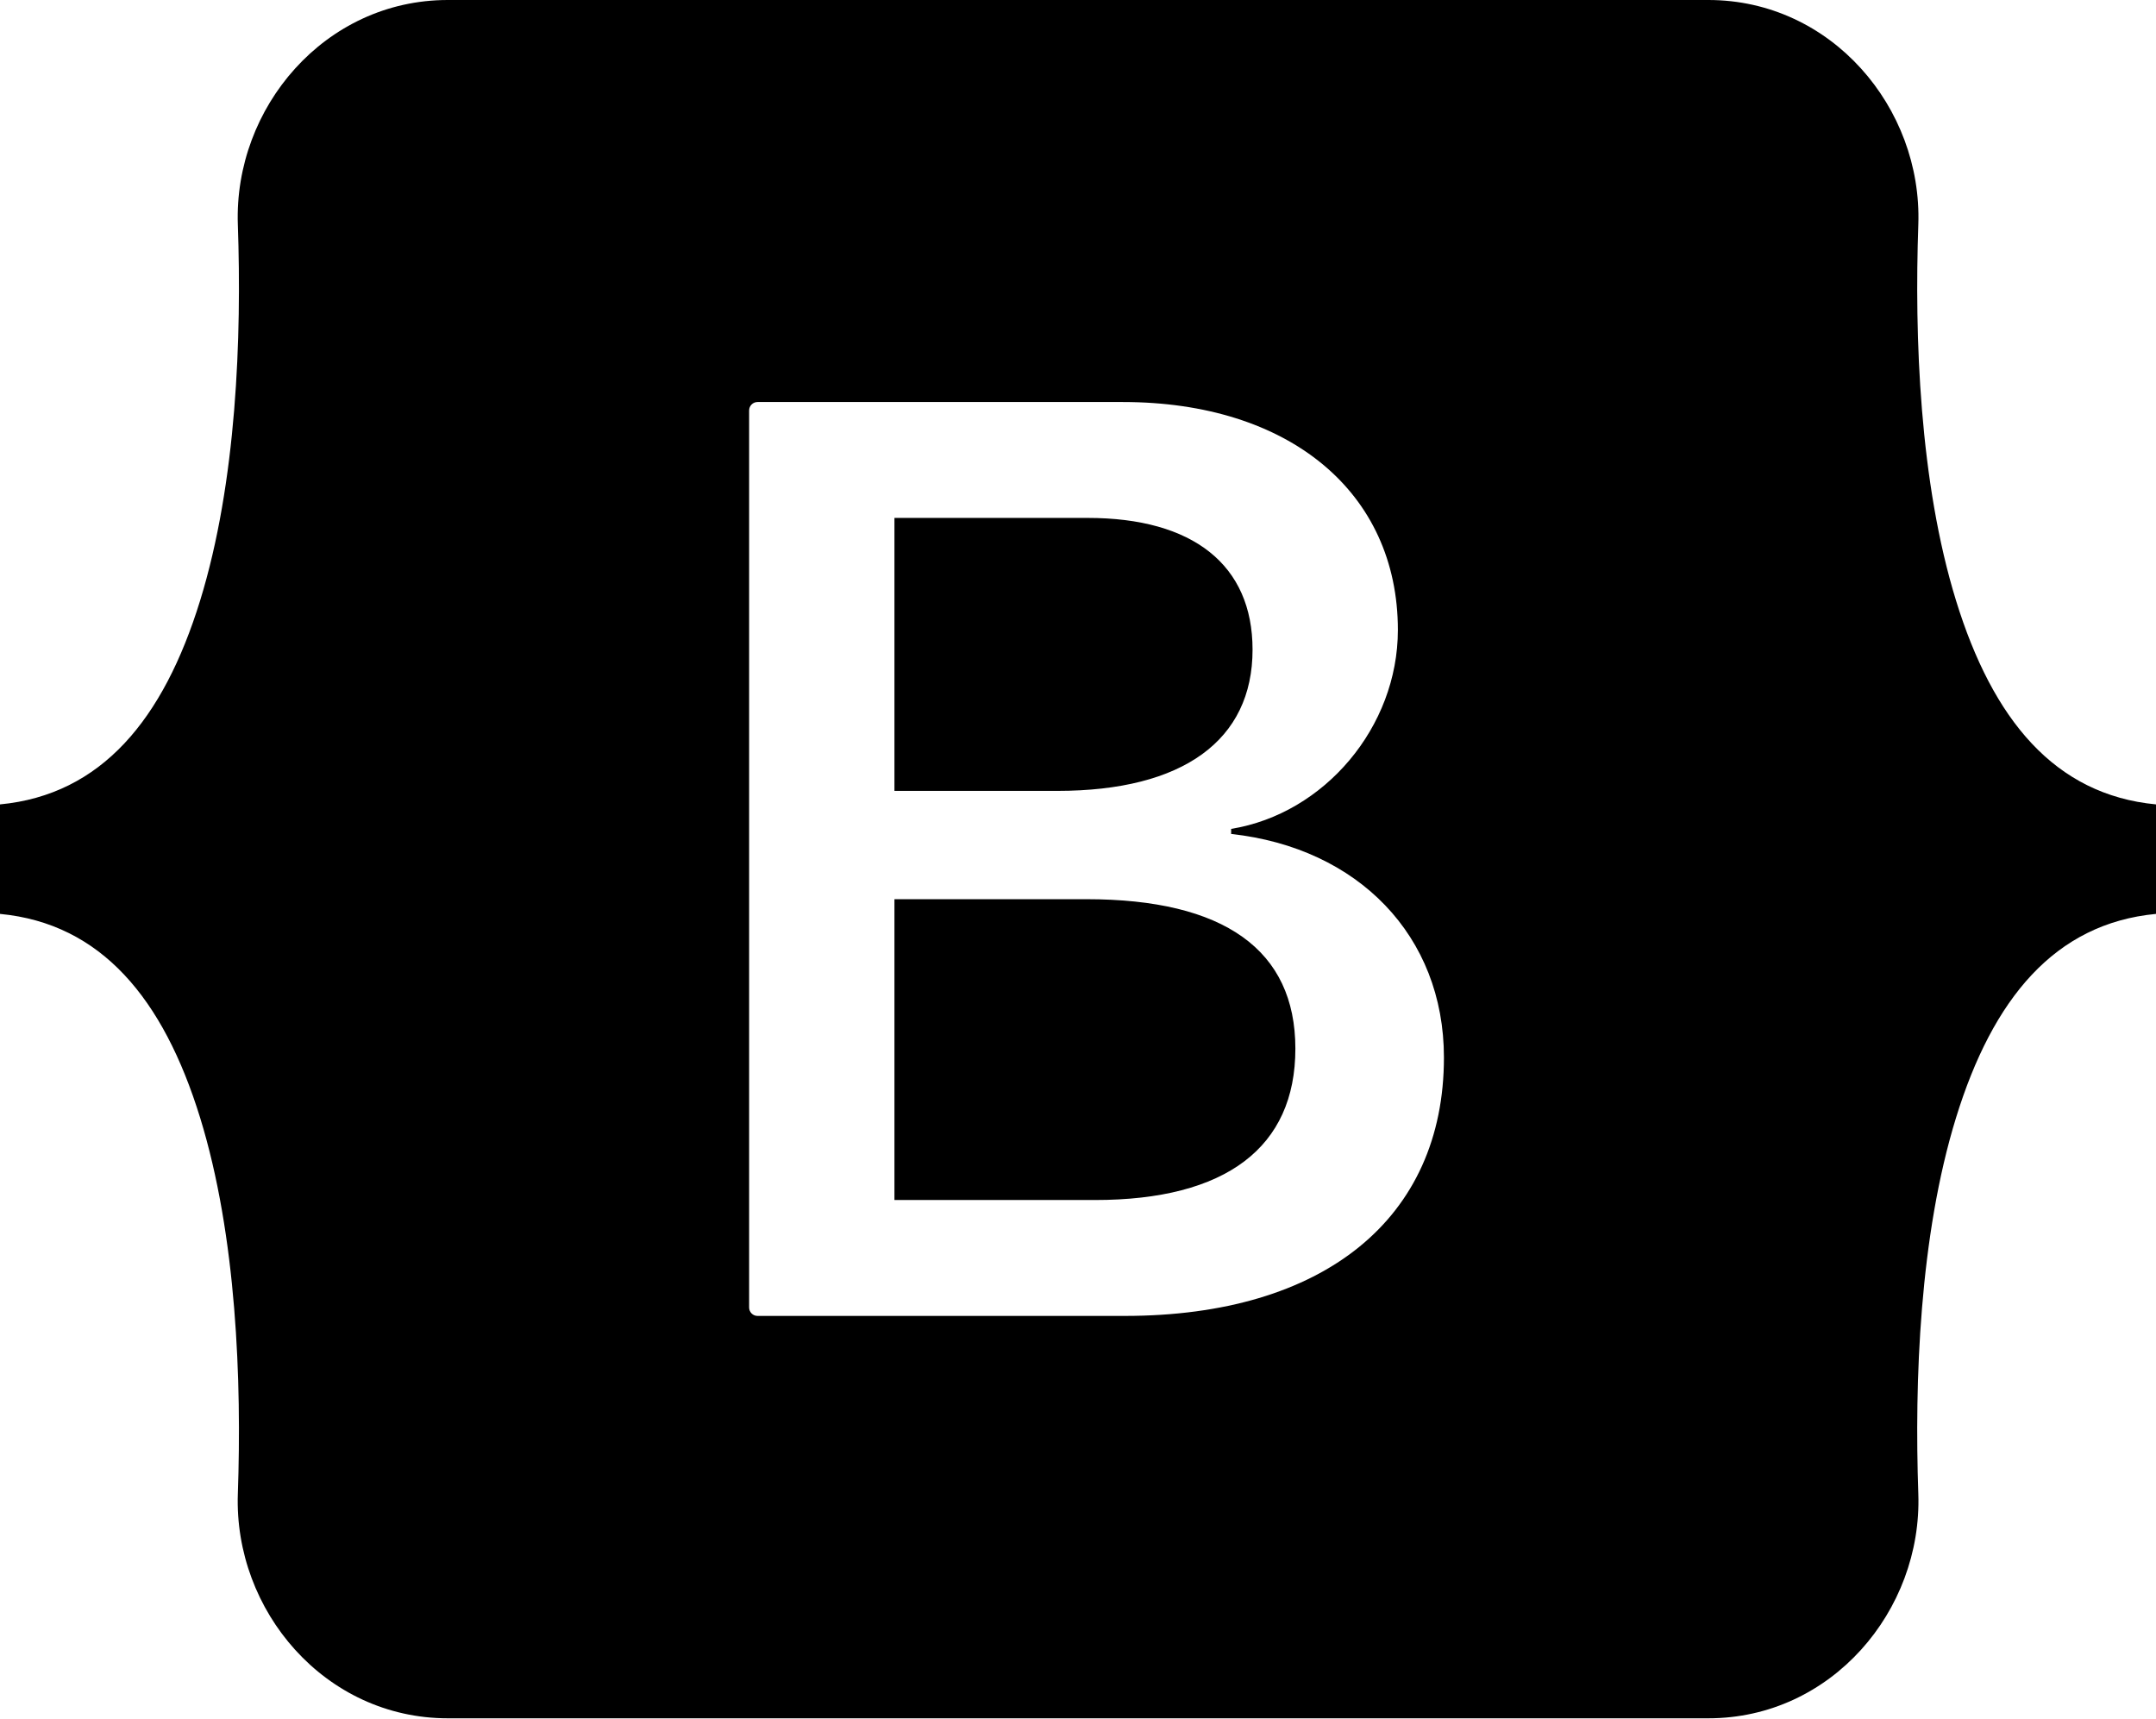
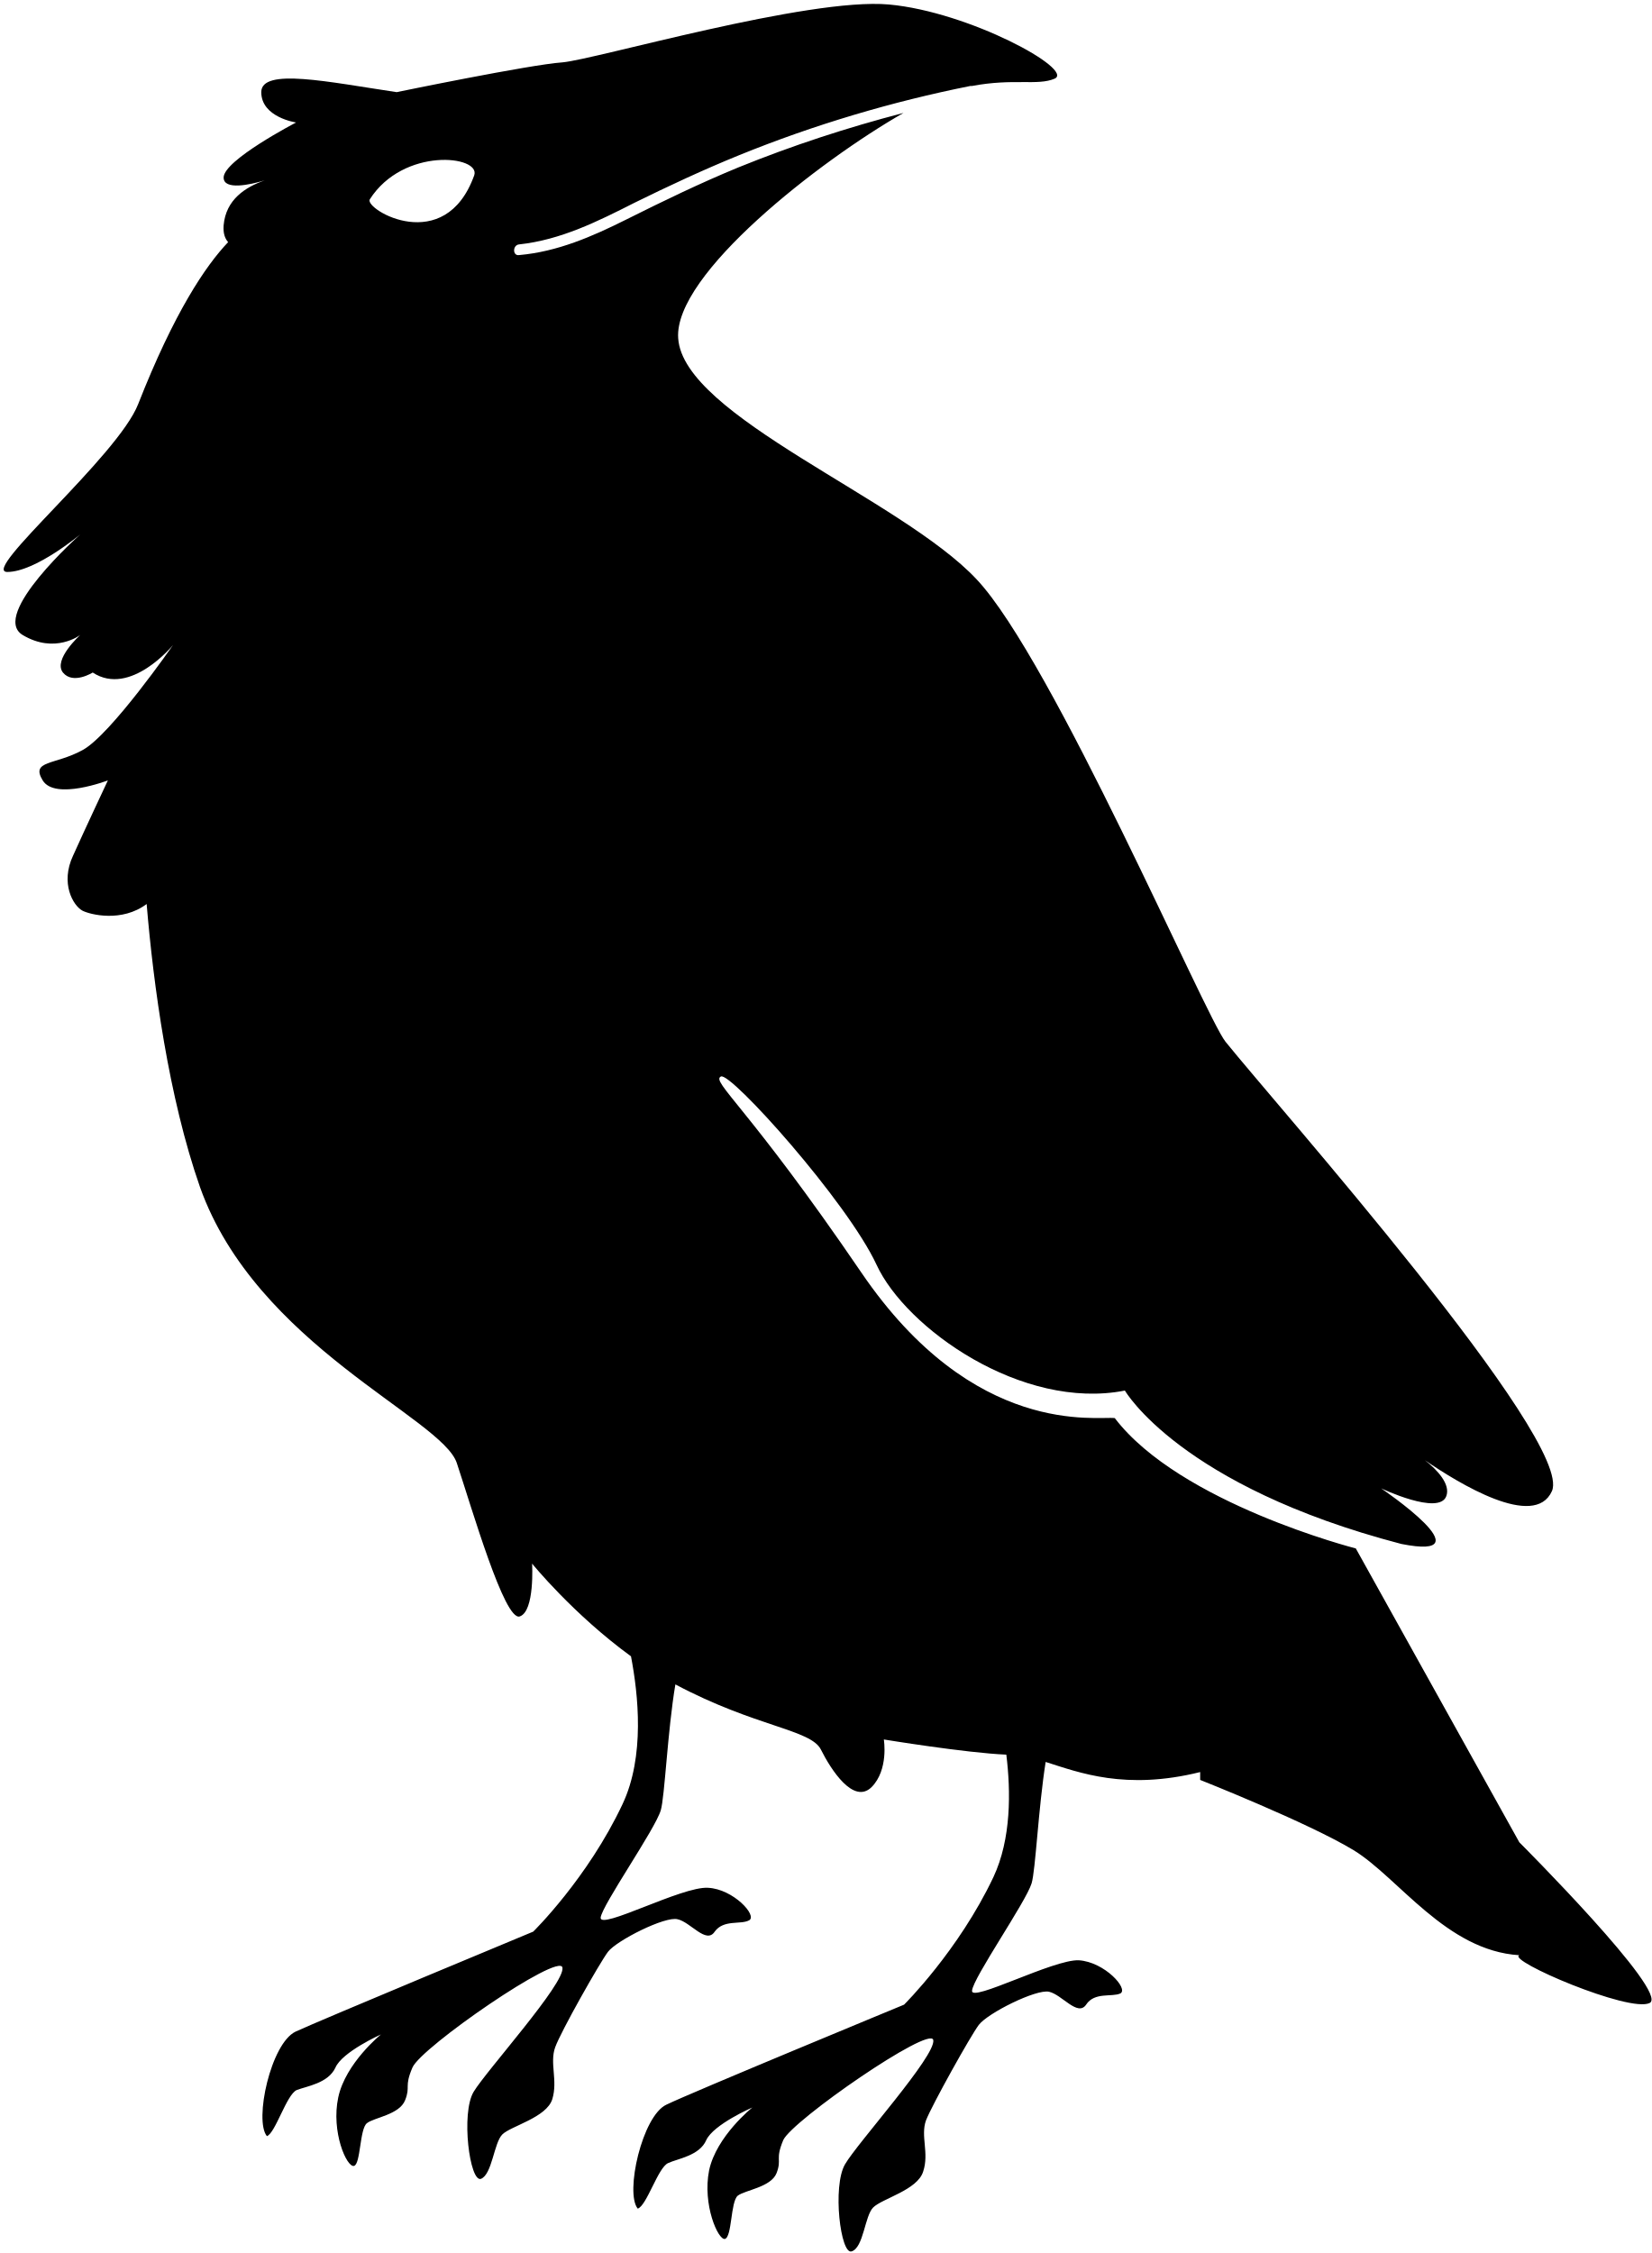
- <svg xmlns="http://www.w3.org/2000/svg" width="512" height="408">
-   <path d="M106.342 0c-29.214 0-50.827 25.58-49.86 53.32.927 26.647-.278 61.165-8.966 89.31C38.802 170.862 24.07 188.707 0 191v26c24.069 2.293 38.802 20.138 47.516 48.37 8.688 28.145 9.893 62.663 8.965 89.311C55.515 382.42 77.128 408 106.342 408h299.353c29.214 0 50.827-25.58 49.861-53.319-.928-26.648.277-61.166 8.964-89.311 8.715-28.232 23.411-46.077 47.48-48.37v-26c-24.069-2.293-38.765-20.138-47.48-48.37-8.687-28.145-9.892-62.663-8.964-89.31C456.522 25.58 434.909 0 405.695 0H106.342zm236.559 251.102c0 38.197-28.501 61.355-75.798 61.355h-87.202a2 2 0 01-2-2v-213a2 2 0 012-2h86.74c39.439 0 65.322 21.354 65.322 54.138 0 23.008-17.409 43.61-39.594 47.219v1.203c30.196 3.309 50.532 24.212 50.532 53.085zm-84.58-128.125h-45.91v64.814h38.669c29.888 0 46.373-12.03 46.373-33.535 0-20.151-14.174-31.279-39.132-31.279zm-45.91 90.53v71.431h47.605c31.12 0 47.605-12.482 47.605-35.941 0-23.46-16.947-35.49-49.608-35.49h-45.602z" />
+ <svg xmlns="http://www.w3.org/2000/svg" version="1.2" viewBox="0 0 294 401" width="294" height="401">
+   <style>
+ 		.s0 { fill: #000000 } 
+ 	</style>
+   <g id="OBJECTS">
+     <g id="&lt;Group&gt;">
+ 		</g>
+     <g id="&lt;Group&gt;">
+       <path id="&lt;Compound Path&gt;" fill-rule="evenodd" class="s0" d="m293.6 356.5c-3.6 1.8-25.5-7.6-23.2-8.5-13-0.8-21.5-13.8-29.5-18.7-8.1-4.9-27.3-12.5-27.3-12.5v-1.4c-13.3 3.3-21.5 0.1-27.5-1.8-1.3 8.2-1.8 19.3-2.5 21.6-1 3.3-10.4 16.8-10.6 19.1-0.3 2.2 14.5-5.6 19-5.4 4.6 0.3 8.9 5.1 7.4 5.9-1.5 0.7-4.6-0.3-6.1 2-1.5 2.2-4.3-1.8-6.6-2.3-2.3-0.5-10.9 3.8-12.5 5.9-1.5 2-8.3 14.2-9.4 17-1 2.8 0.6 5.8-0.5 9.1-1 3.3-7.3 4.8-8.9 6.4-1.5 1.5-1.7 7.1-3.8 7.8-2 0.8-3.5-11.6-1.2-15.5 2.2-3.8 16.2-19.3 15.7-22.1-0.5-2.7-25.1 14.3-26.7 17.8-1.5 3.6-0.2 3.3-1.2 5.9-1 2.5-5.6 3-6.9 4-1.3 1.1-1 7.4-2.3 7.7-1.2 0.2-4-6.1-2.8-12.2 1.3-6.1 7.7-11.2 7.7-11.2 0 0-6.9 3-8.2 5.8-1.2 2.8-5.1 3.3-6.8 4.1-1.8 0.8-3.8 7.6-5.4 8.1-2.3-2.8 0.8-16.5 5.1-18.5 4.3-2.1 42.3-17.8 42.3-17.8 0 0 9.7-9.6 15.9-22.7 3.2-6.8 3.1-15.3 2.3-21.8-7.2-0.3-21.8-2.7-21.8-2.7 0 0 0.9 5.4-2.2 8.5-3.2 3.1-7.2-3.1-9-6.7-1.8-3.6-11.6-4-25.9-11.6q0 0 0 0c-1.4 8.3-1.9 20.1-2.6 22.4-1 3.4-10.4 16.8-10.7 19.1-0.2 2.3 14.5-5.6 19.1-5.3 4.5 0.2 8.9 5 7.3 5.8-1.5 0.8-4.5-0.2-6.1 2-1.5 2.3-4.3-1.7-6.6-2.2-2.2-0.6-10.9 3.8-12.4 5.8-1.5 2-8.4 14.2-9.4 17-1 2.8 0.5 5.9-0.5 9.2-1 3.3-7.4 4.8-8.9 6.3-1.5 1.5-1.8 7.1-3.8 7.9-2 0.7-3.6-11.7-1.3-15.5 2.3-3.8 16.3-19.3 15.8-22.1-0.5-2.8-25.2 14.2-26.7 17.8-1.5 3.5-0.3 3.3-1.3 5.8-1 2.6-5.6 3.1-6.8 4.1-1.3 1-1.1 7.3-2.3 7.6-1.3 0.3-4.1-6.1-2.8-12.2 1.3-6.1 7.6-11.2 7.6-11.2 0 0-6.9 3.1-8.1 5.9-1.3 2.8-5.1 3.3-6.9 4-1.8 0.8-3.8 7.7-5.3 8.2-2.3-2.8 0.7-16.5 5.1-18.6 4.3-2 42.3-17.8 42.3-17.8 0 0 9.7-9.5 15.9-22.7 4-8.5 2.8-19.5 1.5-26.3-10.3-7.5-17.6-16.5-17.6-16.5 0 0 0.5 8.5-2.2 9.4-2.7 0.9-8.5-19.2-11.2-27.3-2.6-8-35.7-21-45.7-49.1-5.6-16-8.3-36-9.5-50.4-4.4 3.3-10 1.9-11.4 1.2-1.7-0.9-4-4.9-1.7-9.8 2.2-4.9 6.2-13.4 6.2-13.4 0 0-9.4 3.6-11.6 0-2.2-3.6 2.2-2.7 7.1-5.4 5-2.7 16.1-18.7 16.1-18.7 0 0-7.6 9.3-14.3 4.9 0 0-3.5 2.2-5.3 0-1.8-2.3 3.1-6.7 3.1-6.7 0 0-4.5 3.5-10.3 0-5.8-3.6 10.3-17.9 10.3-17.9 0 0-8 6.7-13 6.7-4.9 0 19.7-20.6 23.3-29.9 6.4-16.3 12-24.6 16-28.8-0.6-0.7-0.9-1.6-0.8-3 0.4-4.6 3.9-6.8 7.3-8-2.6 0.8-7.3 1.8-7.3-0.5 0-3.1 12.9-9.8 12.9-9.8 0 0-6.2-0.9-6.2-5.4 0-4.4 12-1.8 24.1 0 0 0 23.7-4.9 29.5-5.3 5.8-0.5 43.8-11.6 58.1-10.3 14.3 1.3 33.1 11.6 29.5 13.2-3 1.3-7.3-0.1-14.7 1.3q-0.1 0-0.3 0c-14 2.8-27.8 6.9-41.1 12.3-6.4 2.6-12.6 5.5-18.7 8.5-6.5 3.3-13.1 6.6-20.5 7.4-1.2 0.1-1.2 2.1 0 1.9 6.8-0.6 13-3.3 19-6.3 6.6-3.3 13.2-6.5 20-9.3 9.6-3.9 19.4-7.1 29.4-9.7-14.9 8.5-40.9 28.7-40.1 40.1 0.9 13.9 39.7 28.6 53.1 42.9 13.5 14.3 40.7 77.8 44.3 82.3 8.9 11.1 62.1 71 58.1 80-3.1 6.9-16.6-1.4-22.6-5.5 2.2 1.7 4.6 4.3 3.8 6.4-1.3 3.5-11.6-1.4-11.6-1.4 0 0 19.2 13 3.6 9.9-39.4-10.3-49.2-27.3-49.2-27.3-18.3 3.6-39-11.1-44.2-22.4-5.2-11.2-26-34.4-27.7-33.5-1.8 0.9 4.9 5.4 25 34.9 20.1 29.5 42 25.5 45.1 25.9 11.6 15.2 42.9 23.2 42.9 23.2l29.1 52.3c0 0 26.8 26.8 23.2 28.6zm-227.8-321c-0.9 1.8 13.4 10.2 18.6-4.3 1.2-3.5-12.6-5.1-18.6 4.3z" />
+     </g>
+   </g>
</svg>
